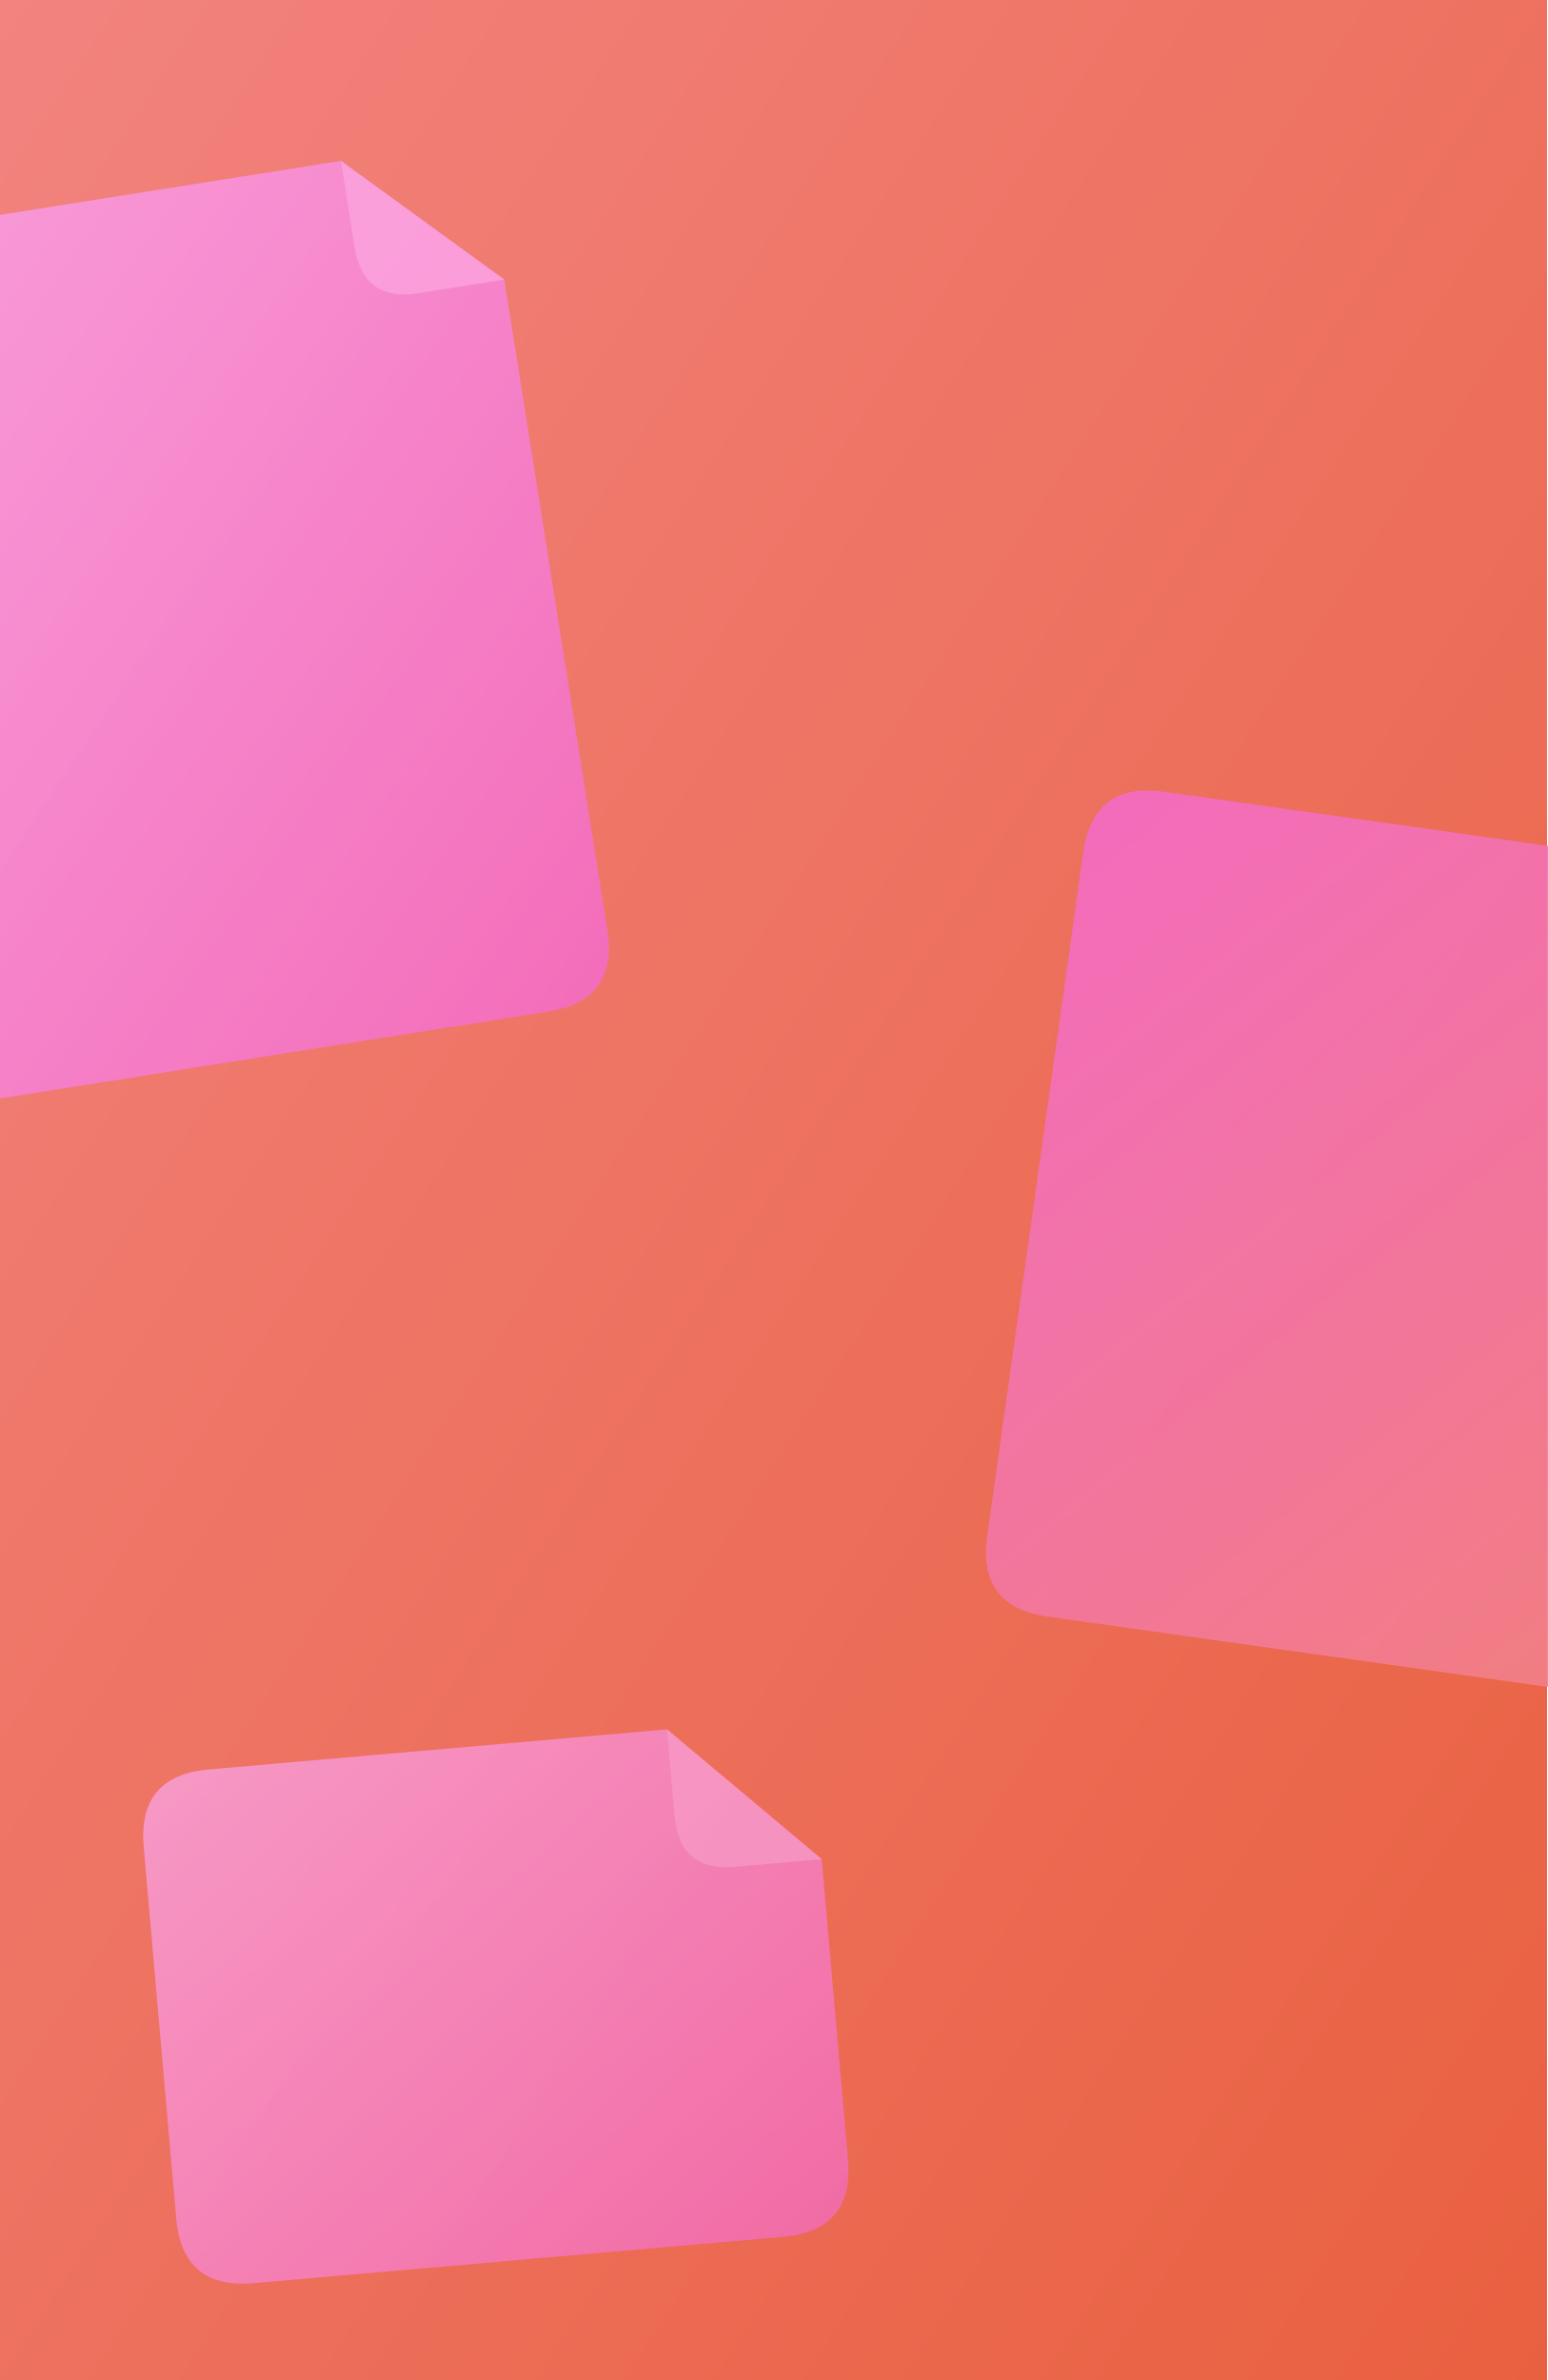
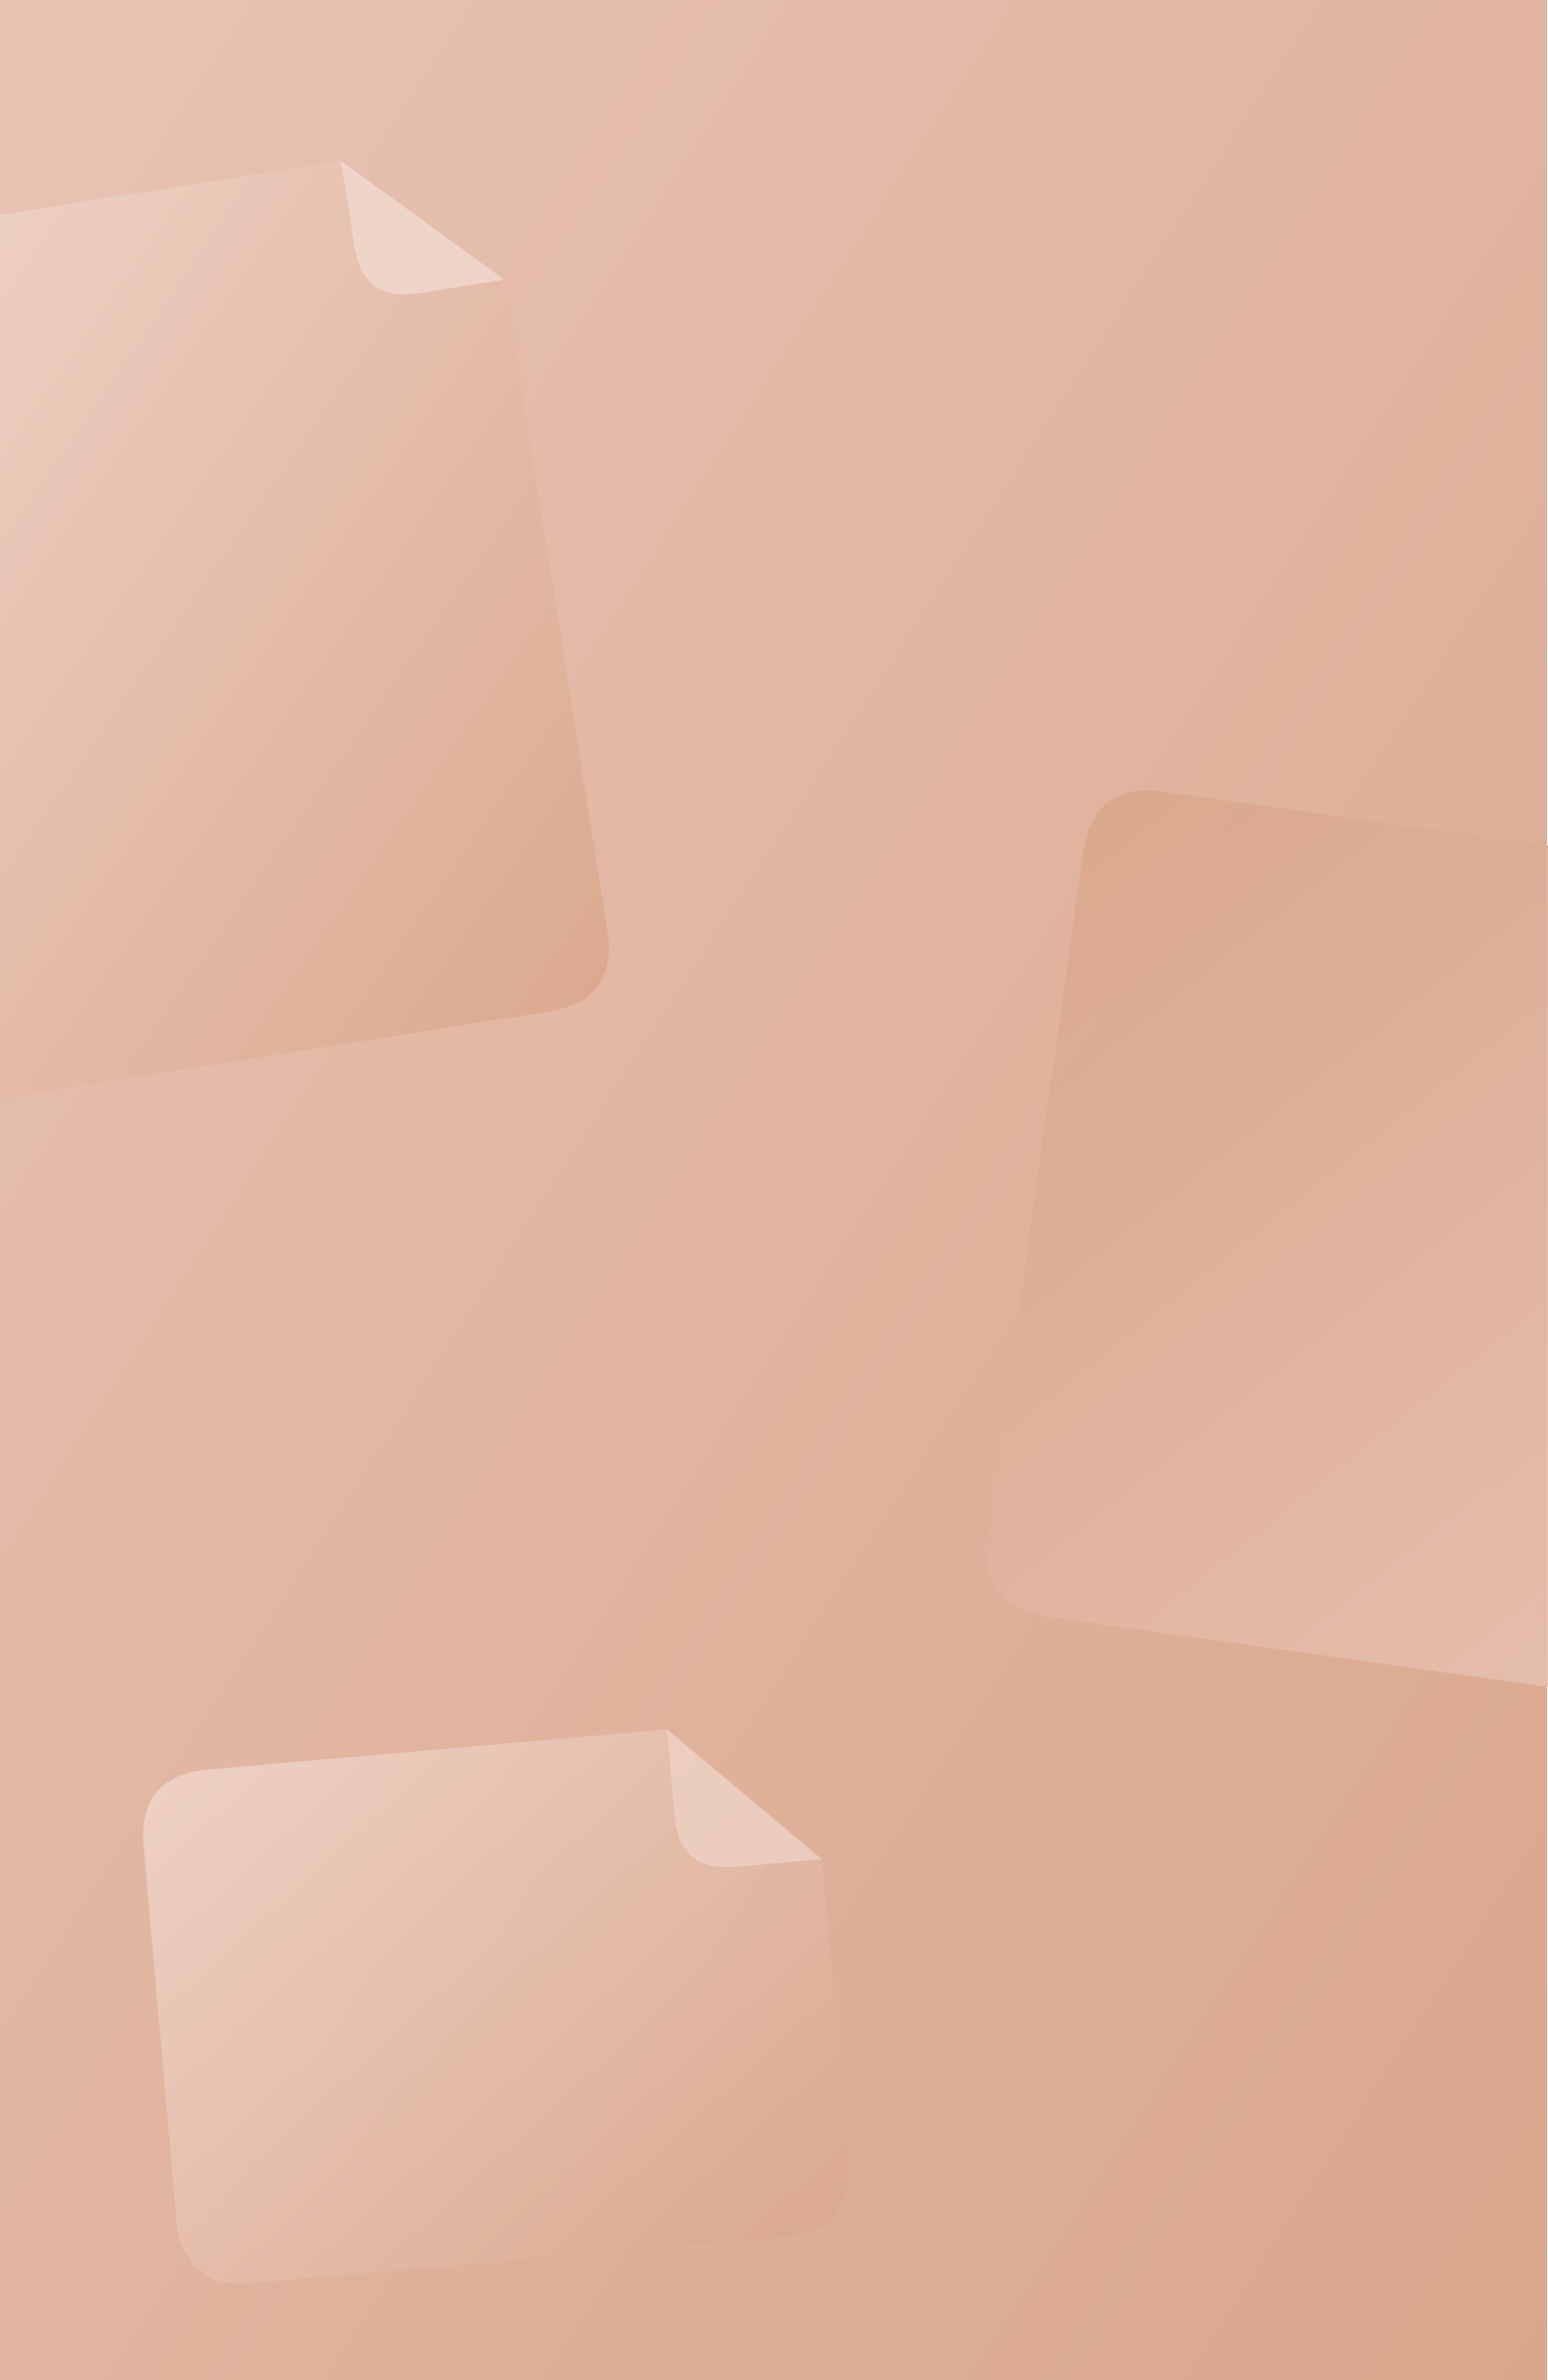
<svg xmlns="http://www.w3.org/2000/svg" viewBox="0 0 390 600" width="390" height="600">
  <defs>
    <linearGradient id="bg" x1="0" y1="0" x2="1" y2="1">
-       <stop offset="0" stop-color="#F2837F" />
-       <stop offset="1" stop-color="#E9603F" />
+       <stop offset="0" stop-color="#E8C3B4" />
+       <stop offset="1" stop-color="#D9A68B" />
    </linearGradient>
    <linearGradient id="p" x1="0" y1="0" x2="1" y2="1">
-       <stop offset="0" stop-color="#FBA8EE" />
-       <stop offset="1" stop-color="#F46BC8" />
+       <stop offset="0" stop-color="#F3DCD2" />
+       <stop offset="1" stop-color="#D9A68B" />
    </linearGradient>
    <linearGradient id="q" x1="0" y1="0" x2="1" y2="1">
-       <stop offset="0" stop-color="#F46BC8" />
-       <stop offset="1" stop-color="#F2837F" />
+       <stop offset="0" stop-color="#D9A68B" />
+       <stop offset="1" stop-color="#E8C3B4" />
    </linearGradient>
  </defs>
  <rect width="390" height="600" fill="url(#bg)" />
  <g transform="rotate(-9 35 160)" opacity="0.85">
    <path d="M-52 50H104L140 86V252Q140 270 122 270H-52Q-70 270 -70 252V68Q-70 50 -52 50Z" fill="url(#p)" />
-     <path d="M104 50V72Q104 86 118 86H140Z" fill="#FBA8EE" opacity=".85" />
+     <path d="M104 50V72Q104 86 118 86H140Z" fill="#F3DCD2" opacity=".85" />
  </g>
  <g transform="rotate(8 360 315)" opacity="0.9">
    <path d="M278 210H424L460 246V402Q460 420 442 420H278Q260 420 260 402V228Q260 210 278 210Z" fill="url(#q)" />
-     <path d="M424 210V232Q424 246 438 246H460Z" fill="#FBA8EE" opacity=".85" />
+     <path d="M424 210V232Q424 246 438 246H460Z" fill="#F3DCD2" opacity=".85" />
  </g>
  <g transform="rotate(-5 125 505)" opacity="0.7">
    <path d="M58 440H174L210 476V552Q210 570 192 570H58Q40 570 40 552V458Q40 440 58 440Z" fill="url(#p)" />
-     <path d="M174 440V462Q174 476 188 476H210Z" fill="#FBA8EE" opacity=".85" />
+     <path d="M174 440V462Q174 476 188 476H210Z" fill="#F3DCD2" opacity=".85" />
  </g>
</svg>
